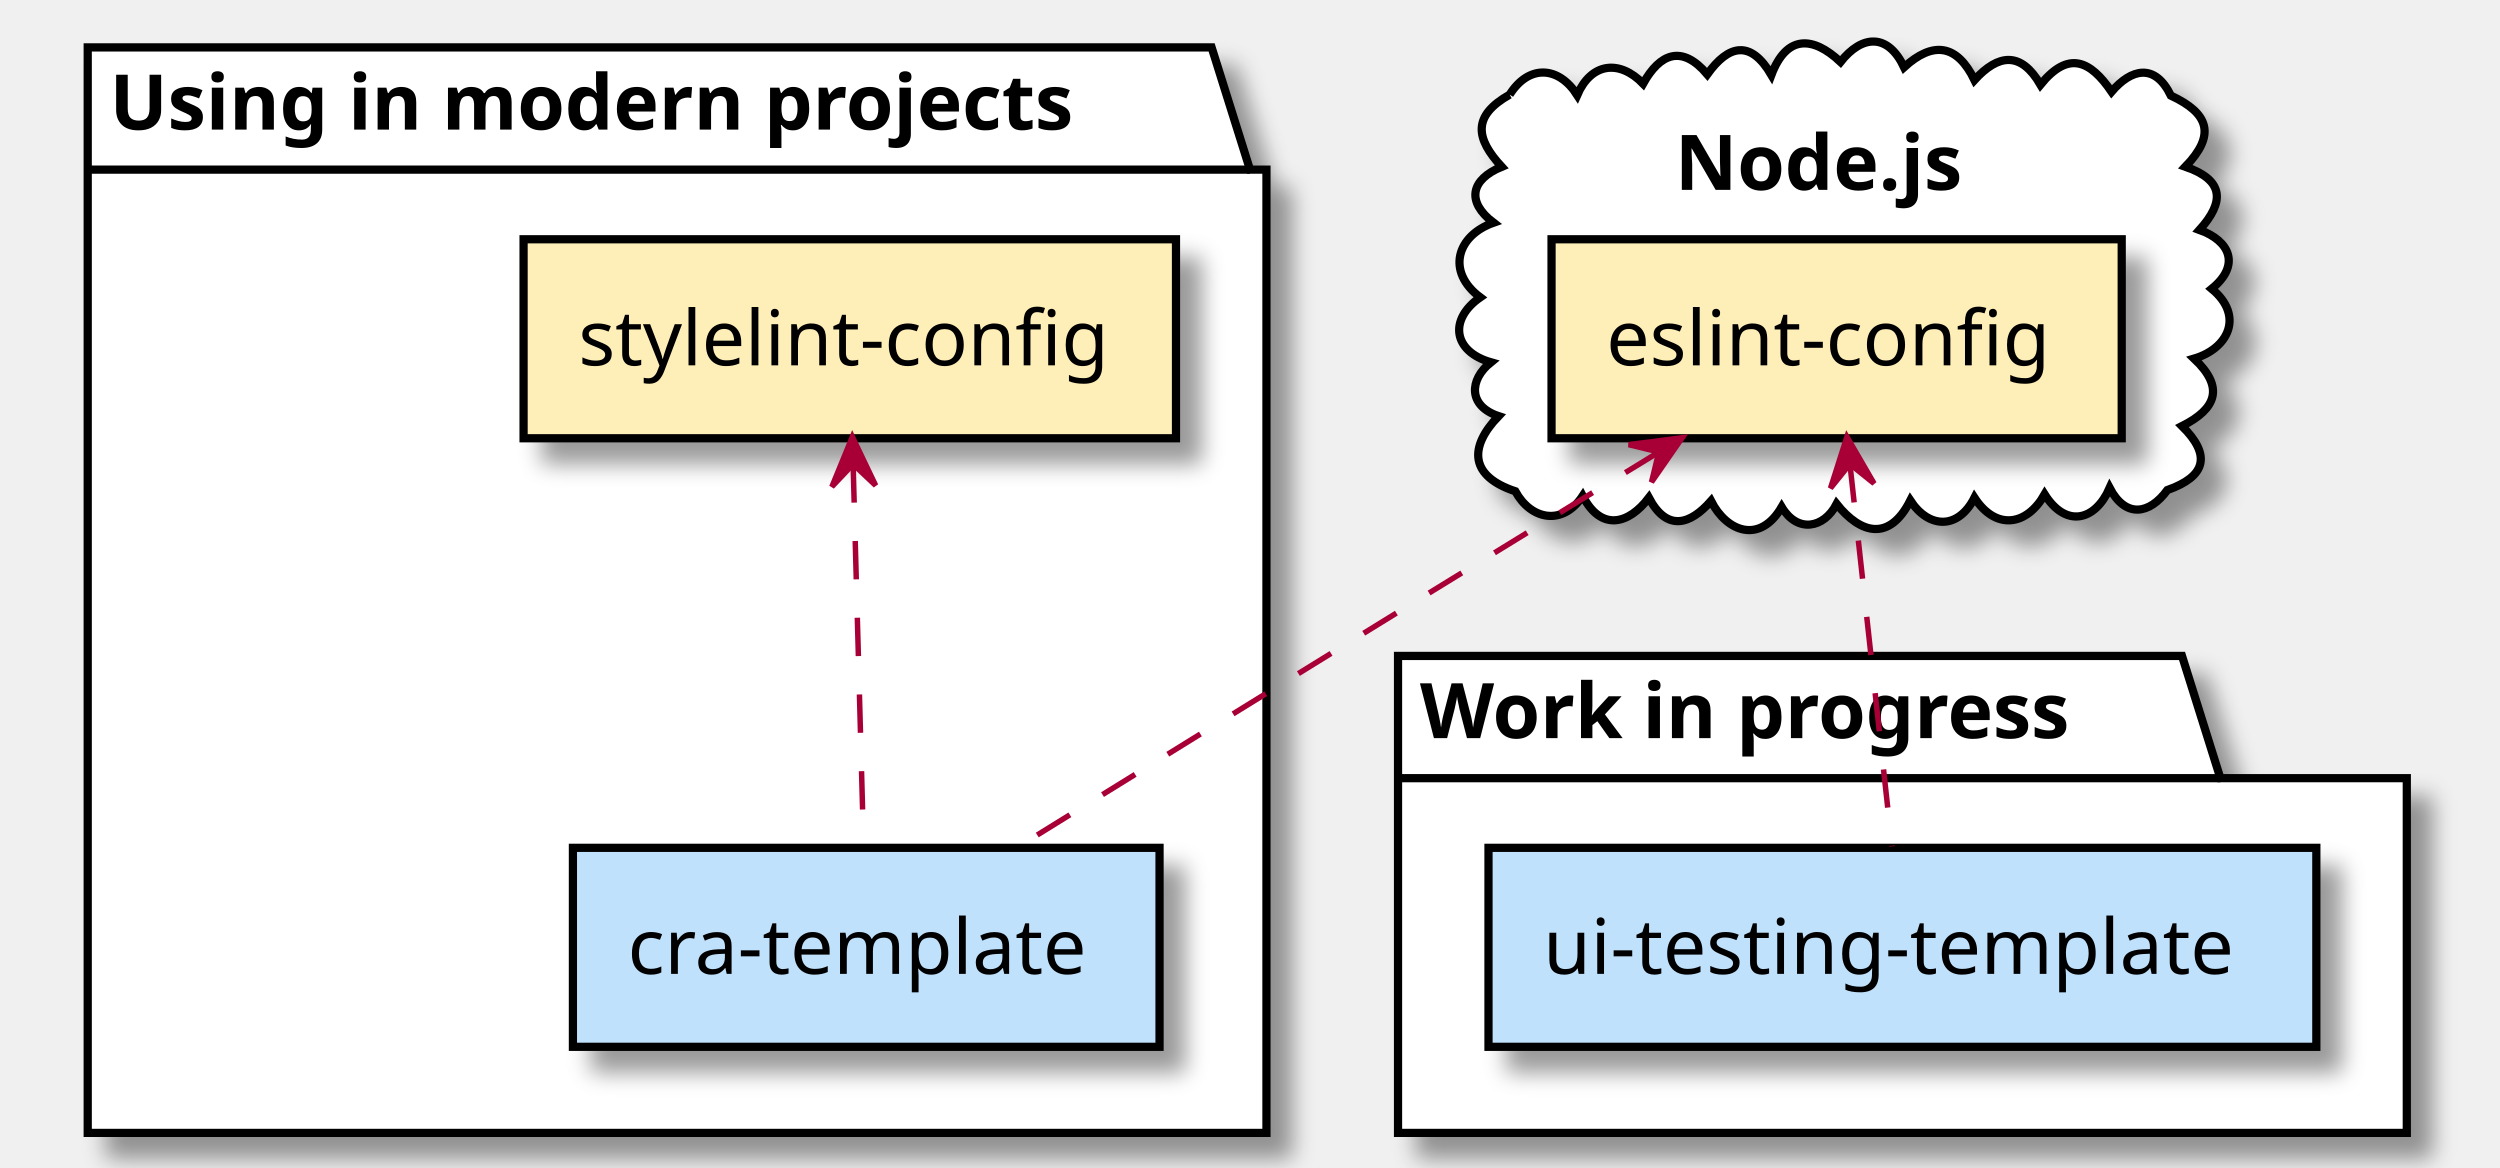
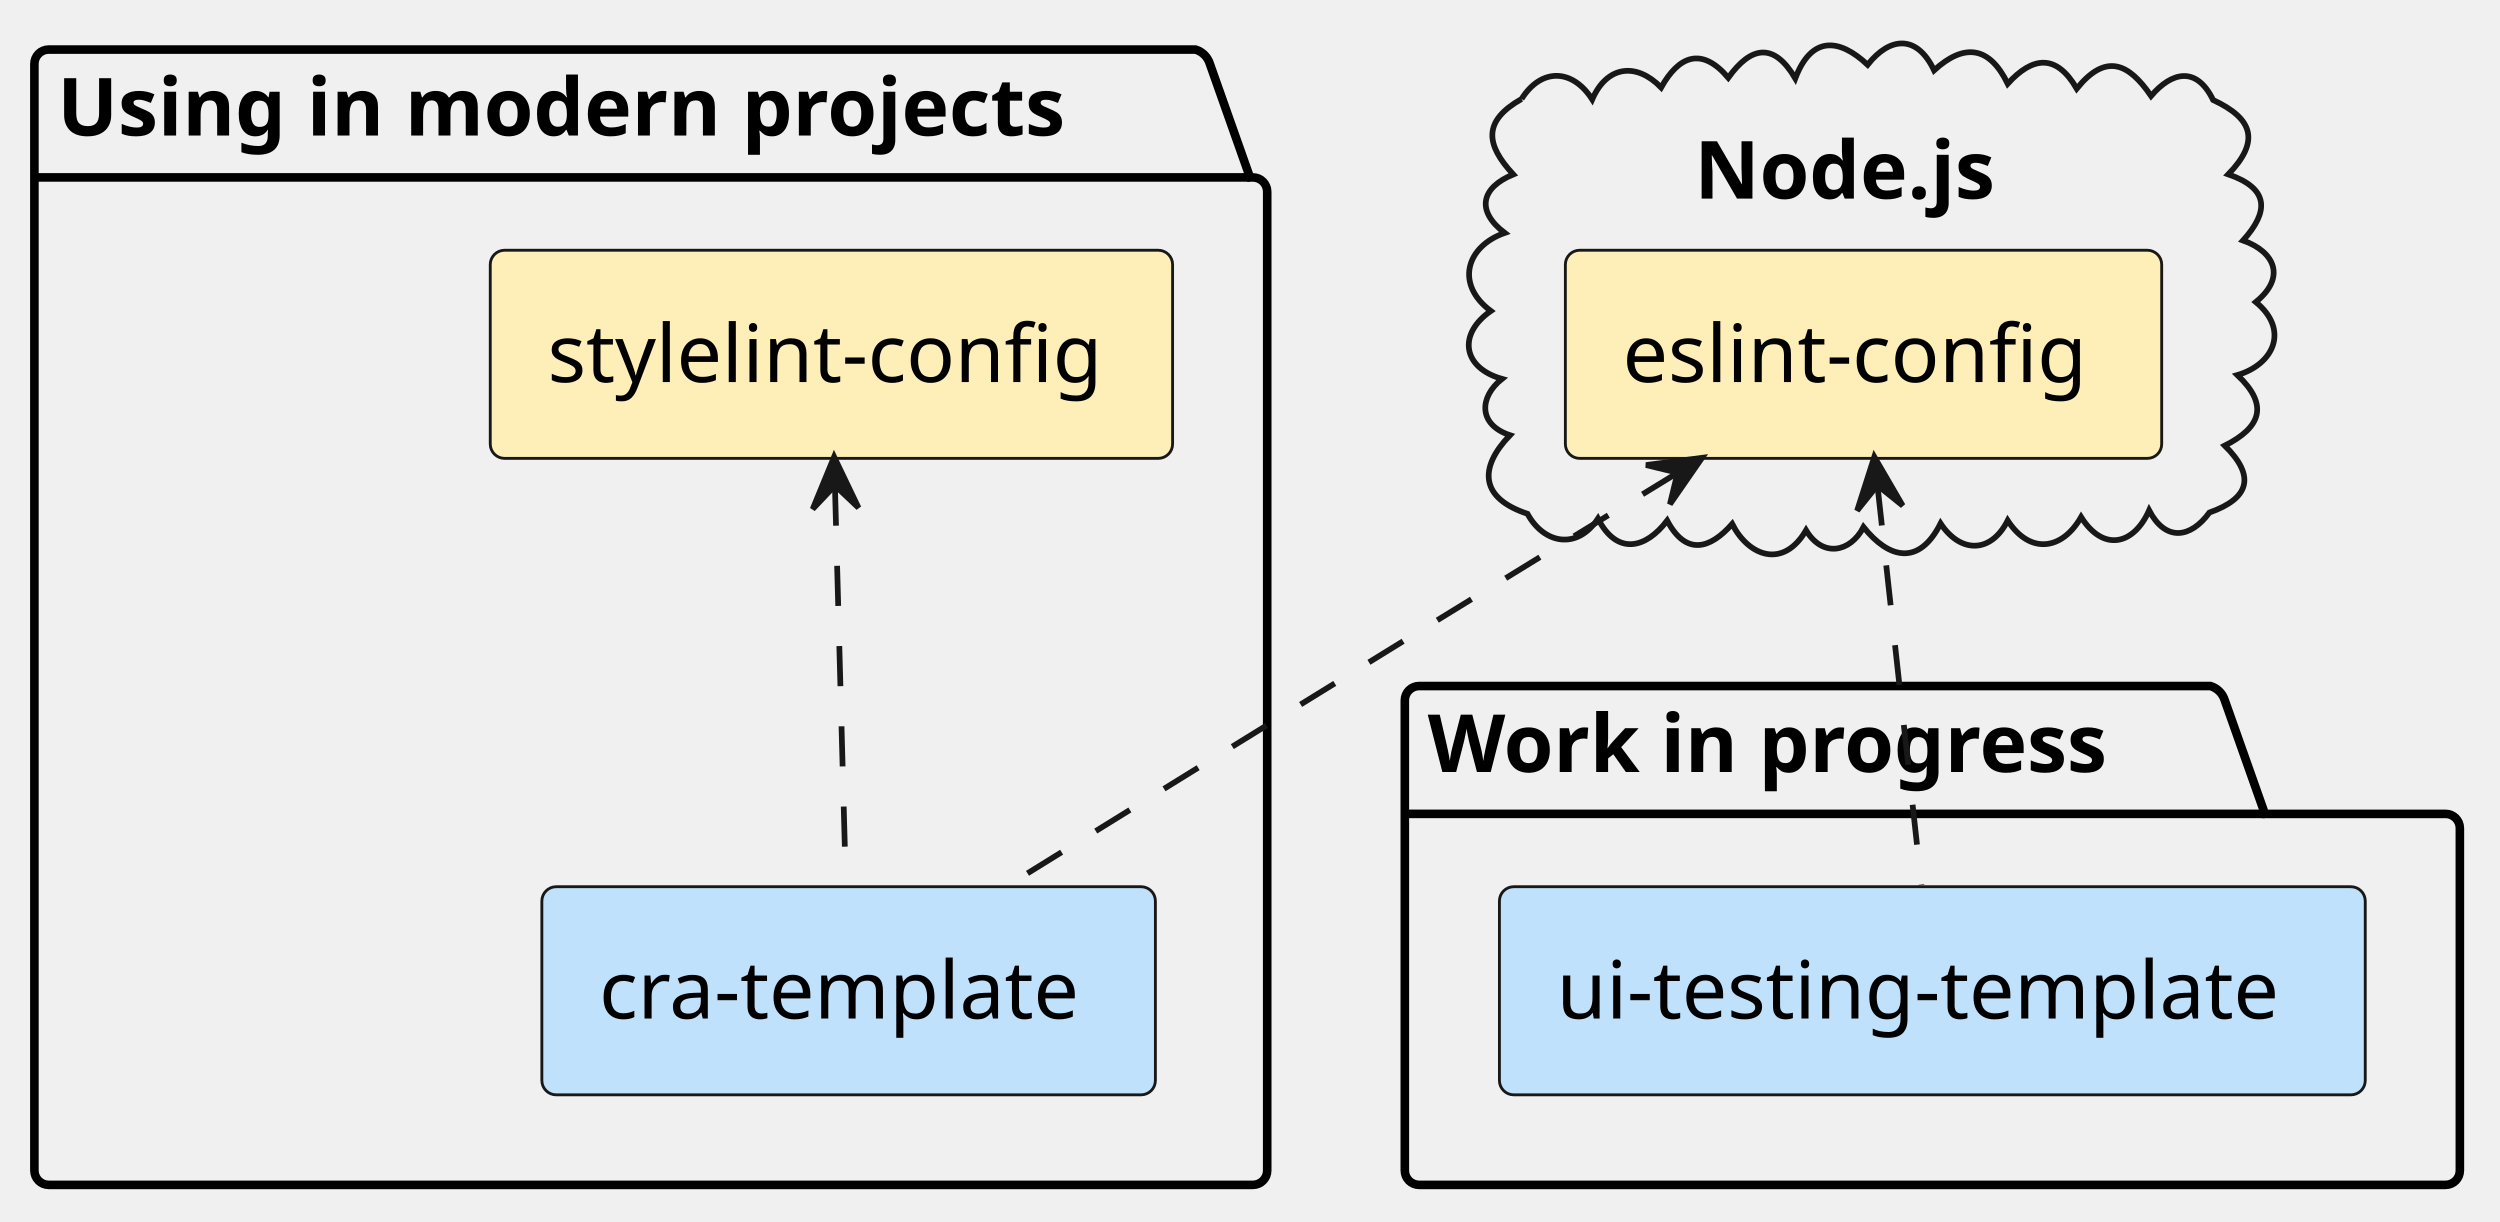
- <svg xmlns="http://www.w3.org/2000/svg" xmlns:xlink="http://www.w3.org/1999/xlink" contentScriptType="application/ecmascript" contentStyleType="text/css" height="213px" preserveAspectRatio="none" style="width:456px;height:213px;background:#FFFFFF;" version="1.1" viewBox="0 0 456 213" width="456px" zoomAndPan="magnify">
-   <defs>
-     <filter height="300%" id="fxdxhd0i7xxi9" width="300%" x="-1" y="-1">
-       <feGaussianBlur result="blurOut" stdDeviation="2.0" />
-       <feColorMatrix in="blurOut" result="blurOut2" type="matrix" values="0 0 0 0 0 0 0 0 0 0 0 0 0 0 0 0 0 0 .4 0" />
-       <feOffset dx="4.0" dy="4.0" in="blurOut2" result="blurOut3" />
-       <feBlend in="SourceGraphic" in2="blurOut3" mode="normal" />
-     </filter>
-   </defs>
+ <svg xmlns="http://www.w3.org/2000/svg" xmlns:xlink="http://www.w3.org/1999/xlink" contentStyleType="text/css" height="213px" preserveAspectRatio="none" style="width:436px;height:213px;background:#FFFFFF;" version="1.1" viewBox="0 0 436 213" width="436px" zoomAndPan="magnify">
+   <defs />
  <g>
-     <path d="M275.358,17.262 C278.834,11.747 284.274,11.998 287.683,17.34 C290.241,11.445 295.353,10.803 299.702,15.259 C302.772,9.764 306.743,8.061 311.411,13.556 C315.318,8.122 319.308,7.229 323.101,13.669 C325.88,6.317 330.659,6.552 335.713,11.298 C339.618,6.354 344.332,6 347.303,12.265 C352.565,7.469 356.95,8.035 360.146,14.6 C364.49,9.83 368.613,9.319 372.182,15.455 C377.277,9.175 381.234,11.012 385.148,16.732 C388.733,12.541 393.048,11.429 395.967,17.439 C402.93,20.68 404.211,24.6 398.616,30.407 C405.757,32.877 405.768,36.853 401.187,41.937 C406.807,43.946 408.686,48.409 403.412,52.676 C409.377,57.595 406.467,63.57 400.204,65.409 C405.795,70.692 404.257,74.556 398.001,77.718 C403.397,83.047 402.347,86.905 395.325,89.387 C392.051,93.86 387.717,94.548 384.801,89.011 C382.133,95.064 376.806,96.314 372.945,90.171 C369.633,95.989 364.012,96.741 360.141,90.779 C357.196,96.601 351.866,96.494 348.438,91.29 C344.652,98.802 339.404,97.433 335.001,91.927 C332.654,96.41 327.835,97.259 324.978,92.478 C321.02,99.272 314.983,97.059 312.091,91.378 C308.243,95.746 304.056,97.003 300.754,90.793 C297.06,95.651 292.053,96.989 288.683,90.45 C285.06,95.966 279.269,94.876 276.389,89.603 C268.181,86.891 267.793,81.668 273.338,75.896 C267.773,74.058 267.935,69.277 271.94,66.077 C265.058,64.121 264.182,58.271 270,54.235 C263.74,49.577 265.715,42.977 272.418,40.622 C267.341,36.757 268.313,32.724 273.911,30.42 C269.132,25.246 268.498,21.157 275.358,17.262 " fill="#FFFFFF" filter="url(#fxdxhd0i7xxi9)" style="stroke:#000000;stroke-width:1.5;" />
-     <text fill="#000000" font-family="sans-serif" font-size="14" font-weight="bold" lengthAdjust="spacing" textLength="59" x="305.5" y="34.638">Node.js</text>
-     <polygon fill="#FFFFFF" filter="url(#fxdxhd0i7xxi9)" points="16,8.643,221,8.643,228,30.94,231,30.94,231,206.643,16,206.643,16,8.643" style="stroke:#000000;stroke-width:1.5;" />
-     <line style="stroke:#000000;stroke-width:1.5;" x1="16" x2="228" y1="30.94" y2="30.94" />
-     <text fill="#000000" font-family="sans-serif" font-size="14" font-weight="bold" lengthAdjust="spacing" textLength="199" x="20" y="23.638">Using in modern projects</text>
-     <polygon fill="#FFFFFF" filter="url(#fxdxhd0i7xxi9)" points="255,119.643,398,119.643,405,141.94,439,141.94,439,206.643,255,206.643,255,119.643" style="stroke:#000000;stroke-width:1.5;" />
-     <line style="stroke:#000000;stroke-width:1.5;" x1="255" x2="405" y1="141.94" y2="141.94" />
-     <text fill="#000000" font-family="sans-serif" font-size="14" font-weight="bold" lengthAdjust="spacing" textLength="137" x="259" y="134.638">Work in progress</text>
-     <a href="https://github.com/Byndyusoft/eslint-config" target="_blank" title="https://github.com/Byndyusoft/eslint-config" xlink:actuate="onRequest" xlink:href="https://github.com/Byndyusoft/eslint-config" xlink:show="new" xlink:title="https://github.com/Byndyusoft/eslint-config" xlink:type="simple">
-       <rect fill="#FEEEB7" filter="url(#fxdxhd0i7xxi9)" height="36.297" style="stroke:#000000;stroke-width:1.5;" width="104" x="283" y="43.643" />
-       <text fill="#000000" font-family="sans-serif" font-size="14" lengthAdjust="spacing" textLength="84" x="293" y="66.638">eslint-config</text>
-     </a>
-     <a href="https://github.com/Byndyusoft/cra-template" target="_blank" title="https://github.com/Byndyusoft/cra-template" xlink:actuate="onRequest" xlink:href="https://github.com/Byndyusoft/cra-template" xlink:show="new" xlink:title="https://github.com/Byndyusoft/cra-template" xlink:type="simple">
-       <rect fill="#C0E1FB" filter="url(#fxdxhd0i7xxi9)" height="36.297" style="stroke:#000000;stroke-width:1.5;" width="107" x="104.5" y="154.643" />
-       <text fill="#000000" font-family="sans-serif" font-size="14" lengthAdjust="spacing" textLength="87" x="114.5" y="177.638">cra-template</text>
-     </a>
-     <a href="https://github.com/Byndyusoft/stylelint-config" target="_blank" title="https://github.com/Byndyusoft/stylelint-config" xlink:actuate="onRequest" xlink:href="https://github.com/Byndyusoft/stylelint-config" xlink:show="new" xlink:title="https://github.com/Byndyusoft/stylelint-config" xlink:type="simple">
-       <rect fill="#FEEEB7" filter="url(#fxdxhd0i7xxi9)" height="36.297" style="stroke:#000000;stroke-width:1.5;" width="119" x="95.5" y="43.643" />
-       <text fill="#000000" font-family="sans-serif" font-size="14" lengthAdjust="spacing" textLength="99" x="105.5" y="66.638">stylelint-config</text>
-     </a>
-     <a href="https://github.com/Byndyusoft/ui-testing-template" target="_blank" title="https://github.com/Byndyusoft/ui-testing-template" xlink:actuate="onRequest" xlink:href="https://github.com/Byndyusoft/ui-testing-template" xlink:show="new" xlink:title="https://github.com/Byndyusoft/ui-testing-template" xlink:type="simple">
-       <rect fill="#C0E1FB" filter="url(#fxdxhd0i7xxi9)" height="36.297" style="stroke:#000000;stroke-width:1.5;" width="151" x="271.5" y="154.643" />
-       <text fill="#000000" font-family="sans-serif" font-size="14" lengthAdjust="spacing" textLength="131" x="281.5" y="177.638">ui-testing-template</text>
-     </a>
-     <path d="M302.43,82.543 C287.9,91.433 270.59,102.053 255,111.643 C231.56,126.073 204.98,142.523 185.58,154.543 " fill="none" id="eslint-config-backto-cra-template" style="stroke:#A80036;stroke-width:1.0;stroke-dasharray:7.0,7.0;" />
-     <polygon fill="#A80036" points="306.84,79.843,297.072,81.106,302.569,82.443,301.232,87.939,306.84,79.843" style="stroke:#A80036;stroke-width:1.0;" />
-     <path d="M155.61,84.683 C156.17,105.243 157.01,135.503 157.52,154.373 " fill="none" id="stylelint-config-backto-cra-template" style="stroke:#A80036;stroke-width:1.0;stroke-dasharray:7.0,7.0;" />
-     <polygon fill="#A80036" points="155.47,79.673,151.729,88.784,155.613,84.671,159.725,88.555,155.47,79.673" style="stroke:#A80036;stroke-width:1.0;" />
-     <path d="M337.43,84.683 C339.69,105.243 343.02,135.503 345.1,154.373 " fill="none" id="eslint-config-backto-ui-testing-template" style="stroke:#A80036;stroke-width:1.0;stroke-dasharray:7.0,7.0;" />
-     <polygon fill="#A80036" points="336.88,79.673,333.881,89.054,337.423,84.643,341.833,88.186,336.88,79.673" style="stroke:#A80036;stroke-width:1.0;" />
+     <g id="cluster_Node.js">
+       <path d="M265.358,17.262 C268.834,11.747 274.274,11.998 277.683,17.34 C280.241,11.445 285.353,10.803 289.702,15.259 C292.772,9.764 296.743,8.061 301.411,13.556 C305.318,8.122 309.308,7.229 313.101,13.669 C315.88,6.317 320.659,6.552 325.713,11.298 C329.618,6.354 334.332,6 337.303,12.265 C342.565,7.469 346.95,8.035 350.146,14.6 C354.49,9.83 358.613,9.319 362.182,15.455 C367.277,9.175 371.234,11.012 375.148,16.732 C378.733,12.541 383.048,11.429 385.967,17.439 C392.93,20.68 394.211,24.6 388.616,30.407 C395.757,32.877 395.768,36.853 391.187,41.937 C396.807,43.946 398.686,48.409 393.412,52.676 C399.377,57.595 396.467,63.57 390.204,65.409 C395.795,70.692 394.257,74.556 388.001,77.718 C393.397,83.047 392.347,86.905 385.325,89.387 C382.051,93.86 377.717,94.548 374.801,89.011 C372.133,95.064 366.806,96.314 362.945,90.171 C359.633,95.989 354.012,96.741 350.141,90.779 C347.196,96.601 341.866,96.494 338.438,91.29 C334.652,98.802 329.404,97.433 325.001,91.927 C322.654,96.41 317.835,97.259 314.978,92.478 C311.02,99.272 304.983,97.059 302.091,91.378 C298.243,95.746 294.056,97.003 290.754,90.793 C287.06,95.651 282.053,96.989 278.683,90.45 C275.06,95.966 269.269,94.876 266.389,89.603 C258.181,86.891 257.793,81.668 263.338,75.896 C257.773,74.058 257.935,69.277 261.94,66.077 C255.058,64.121 254.182,58.271 260,54.235 C253.74,49.577 255.715,42.977 262.418,40.622 C257.341,36.757 258.313,32.724 263.911,30.42 C259.132,25.246 258.498,21.157 265.358,17.262 " style="stroke:#181818;stroke-width:1.0;fill:none;" />
+       <text fill="#000000" font-family="sans-serif" font-size="14" font-weight="bold" lengthAdjust="spacing" textLength="59" x="295.5" y="34.638">Node.js</text>
+     </g>
+     <g id="cluster_Using in modern projects">
+       <path d="M8.5,8.643 L208.5,8.643 A3.75,3.75 0 0 1 211,11.143 L218,30.94 L218.5,30.94 A2.5,2.5 0 0 1 221,33.44 L221,204.143 A2.5,2.5 0 0 1 218.5,206.643 L8.5,206.643 A2.5,2.5 0 0 1 6,204.143 L6,11.143 A2.5,2.5 0 0 1 8.5,8.643 " style="stroke:#000000;stroke-width:1.5;fill:none;" />
+       <line style="stroke:#000000;stroke-width:1.5;fill:none;" x1="6" x2="218" y1="30.94" y2="30.94" />
+       <text fill="#000000" font-family="sans-serif" font-size="14" font-weight="bold" lengthAdjust="spacing" textLength="199" x="10" y="23.638">Using in modern projects</text>
+     </g>
+     <g id="cluster_Work in progress">
+       <path d="M247.5,119.643 L385.5,119.643 A3.75,3.75 0 0 1 388,122.143 L395,141.94 L426.5,141.94 A2.5,2.5 0 0 1 429,144.44 L429,204.143 A2.5,2.5 0 0 1 426.5,206.643 L247.5,206.643 A2.5,2.5 0 0 1 245,204.143 L245,122.143 A2.5,2.5 0 0 1 247.5,119.643 " style="stroke:#000000;stroke-width:1.5;fill:none;" />
+       <line style="stroke:#000000;stroke-width:1.5;fill:none;" x1="245" x2="395" y1="141.94" y2="141.94" />
+       <text fill="#000000" font-family="sans-serif" font-size="14" font-weight="bold" lengthAdjust="spacing" textLength="137" x="249" y="134.638">Work in progress</text>
+     </g>
+     <g id="elem_eslint-config">
+       <a href="https://github.com/Byndyusoft/eslint-config" target="_blank" title="https://github.com/Byndyusoft/eslint-config" xlink:actuate="onRequest" xlink:href="https://github.com/Byndyusoft/eslint-config" xlink:show="new" xlink:title="https://github.com/Byndyusoft/eslint-config" xlink:type="simple">
+         <rect fill="#FEEEB7" height="36.297" rx="2.5" ry="2.5" style="stroke:#181818;stroke-width:0.5;" width="104" x="273" y="43.643" />
+         <text fill="#000000" font-family="sans-serif" font-size="14" lengthAdjust="spacing" textLength="84" x="283" y="66.638">eslint-config</text>
+       </a>
+     </g>
+     <g id="elem_cra-template">
+       <a href="https://github.com/Byndyusoft/cra-template" target="_blank" title="https://github.com/Byndyusoft/cra-template" xlink:actuate="onRequest" xlink:href="https://github.com/Byndyusoft/cra-template" xlink:show="new" xlink:title="https://github.com/Byndyusoft/cra-template" xlink:type="simple">
+         <rect fill="#C0E1FB" height="36.297" rx="2.5" ry="2.5" style="stroke:#181818;stroke-width:0.5;" width="107" x="94.5" y="154.643" />
+         <text fill="#000000" font-family="sans-serif" font-size="14" lengthAdjust="spacing" textLength="87" x="104.5" y="177.638">cra-template</text>
+       </a>
+     </g>
+     <g id="elem_stylelint-config">
+       <a href="https://github.com/Byndyusoft/stylelint-config" target="_blank" title="https://github.com/Byndyusoft/stylelint-config" xlink:actuate="onRequest" xlink:href="https://github.com/Byndyusoft/stylelint-config" xlink:show="new" xlink:title="https://github.com/Byndyusoft/stylelint-config" xlink:type="simple">
+         <rect fill="#FEEEB7" height="36.297" rx="2.5" ry="2.5" style="stroke:#181818;stroke-width:0.5;" width="119" x="85.5" y="43.643" />
+         <text fill="#000000" font-family="sans-serif" font-size="14" lengthAdjust="spacing" textLength="99" x="95.5" y="66.638">stylelint-config</text>
+       </a>
+     </g>
+     <g id="elem_ui-testing-template">
+       <a href="https://github.com/Byndyusoft/ui-testing-template" target="_blank" title="https://github.com/Byndyusoft/ui-testing-template" xlink:actuate="onRequest" xlink:href="https://github.com/Byndyusoft/ui-testing-template" xlink:show="new" xlink:title="https://github.com/Byndyusoft/ui-testing-template" xlink:type="simple">
+         <rect fill="#C0E1FB" height="36.297" rx="2.5" ry="2.5" style="stroke:#181818;stroke-width:0.5;" width="151" x="261.5" y="154.643" />
+         <text fill="#000000" font-family="sans-serif" font-size="14" lengthAdjust="spacing" textLength="131" x="271.5" y="177.638">ui-testing-template</text>
+       </a>
+     </g>
+     <g id="link_eslint-config_cra-template">
+       <path d="M292.43,82.543 C277.9,91.433 260.59,102.053 245,111.643 C221.56,126.073 194.98,142.523 175.58,154.543 " fill="none" id="eslint-config-backto-cra-template" style="stroke:#181818;stroke-width:1.0;stroke-dasharray:7.0,7.0;" />
+       <polygon fill="#181818" points="296.84,79.843,287.072,81.106,292.569,82.443,291.232,87.939,296.84,79.843" style="stroke:#181818;stroke-width:1.0;" />
+     </g>
+     <g id="link_stylelint-config_cra-template">
+       <path d="M145.61,84.683 C146.17,105.243 147.01,135.503 147.52,154.373 " fill="none" id="stylelint-config-backto-cra-template" style="stroke:#181818;stroke-width:1.0;stroke-dasharray:7.0,7.0;" />
+       <polygon fill="#181818" points="145.47,79.673,141.729,88.784,145.613,84.671,149.725,88.555,145.47,79.673" style="stroke:#181818;stroke-width:1.0;" />
+     </g>
+     <g id="link_eslint-config_ui-testing-template">
+       <path d="M327.43,84.683 C329.69,105.243 333.02,135.503 335.1,154.373 " fill="none" id="eslint-config-backto-ui-testing-template" style="stroke:#181818;stroke-width:1.0;stroke-dasharray:7.0,7.0;" />
+       <polygon fill="#181818" points="326.88,79.673,323.881,89.054,327.423,84.643,331.833,88.186,326.88,79.673" style="stroke:#181818;stroke-width:1.0;" />
+     </g>
  </g>
</svg>
